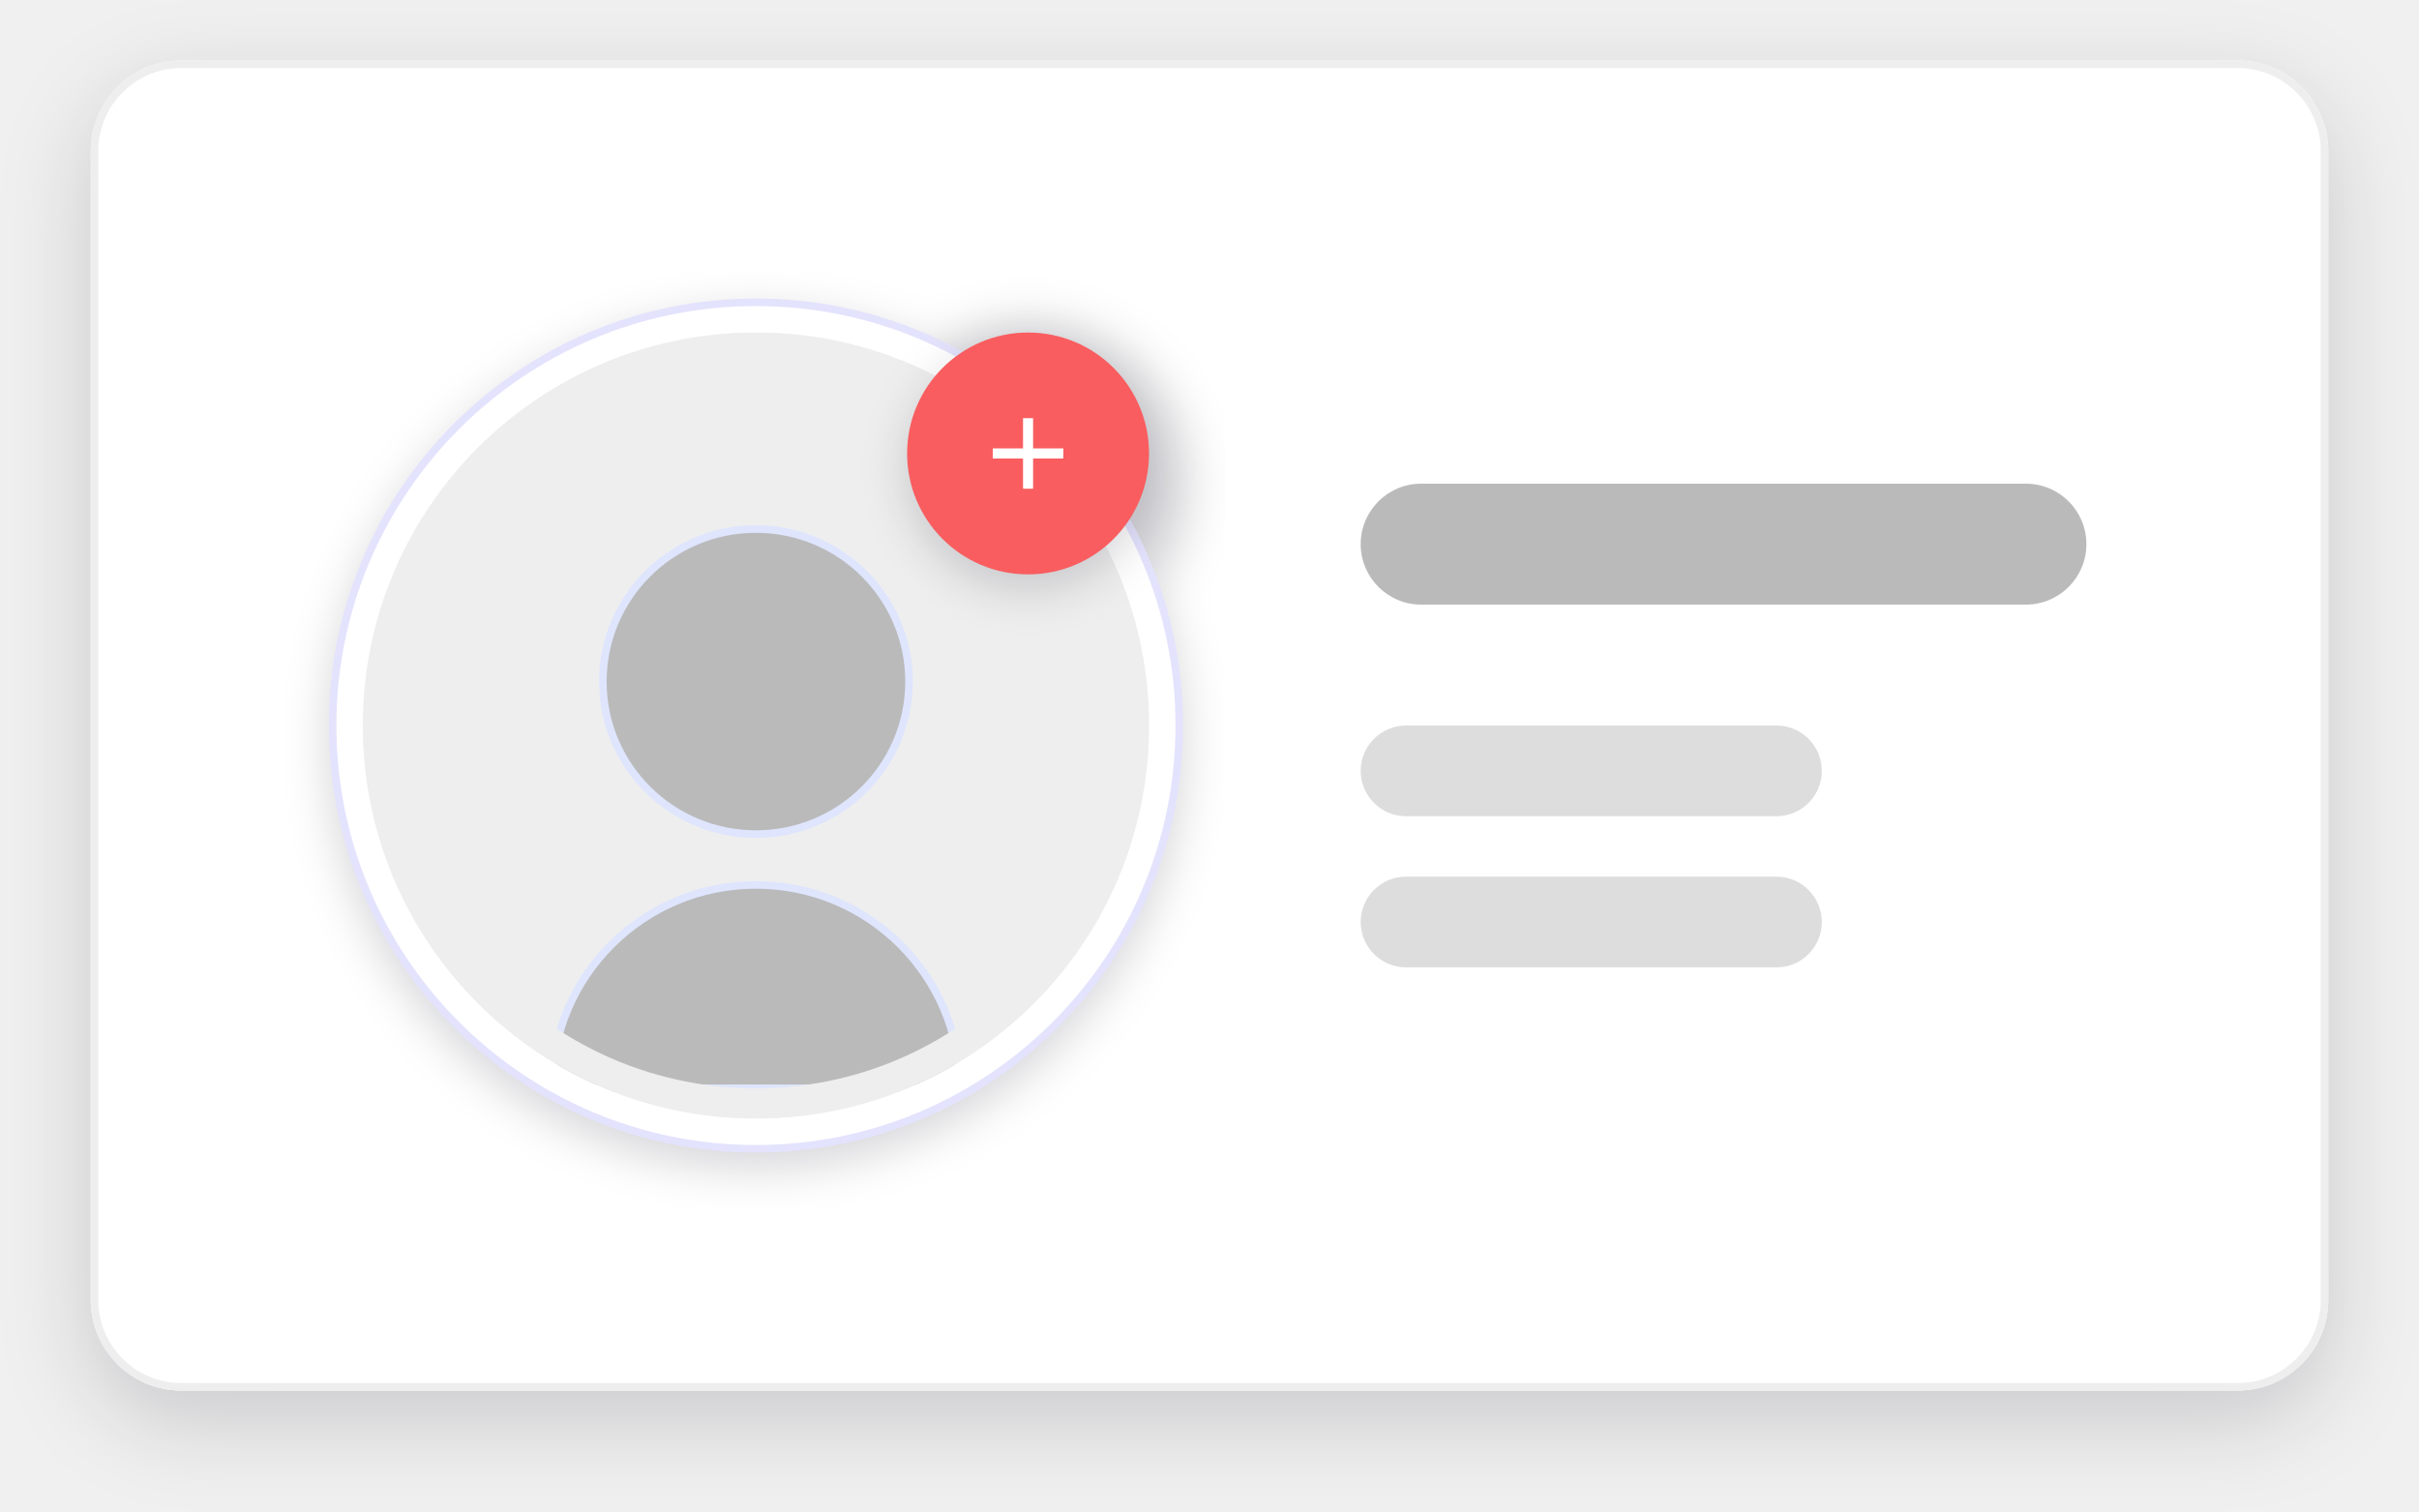
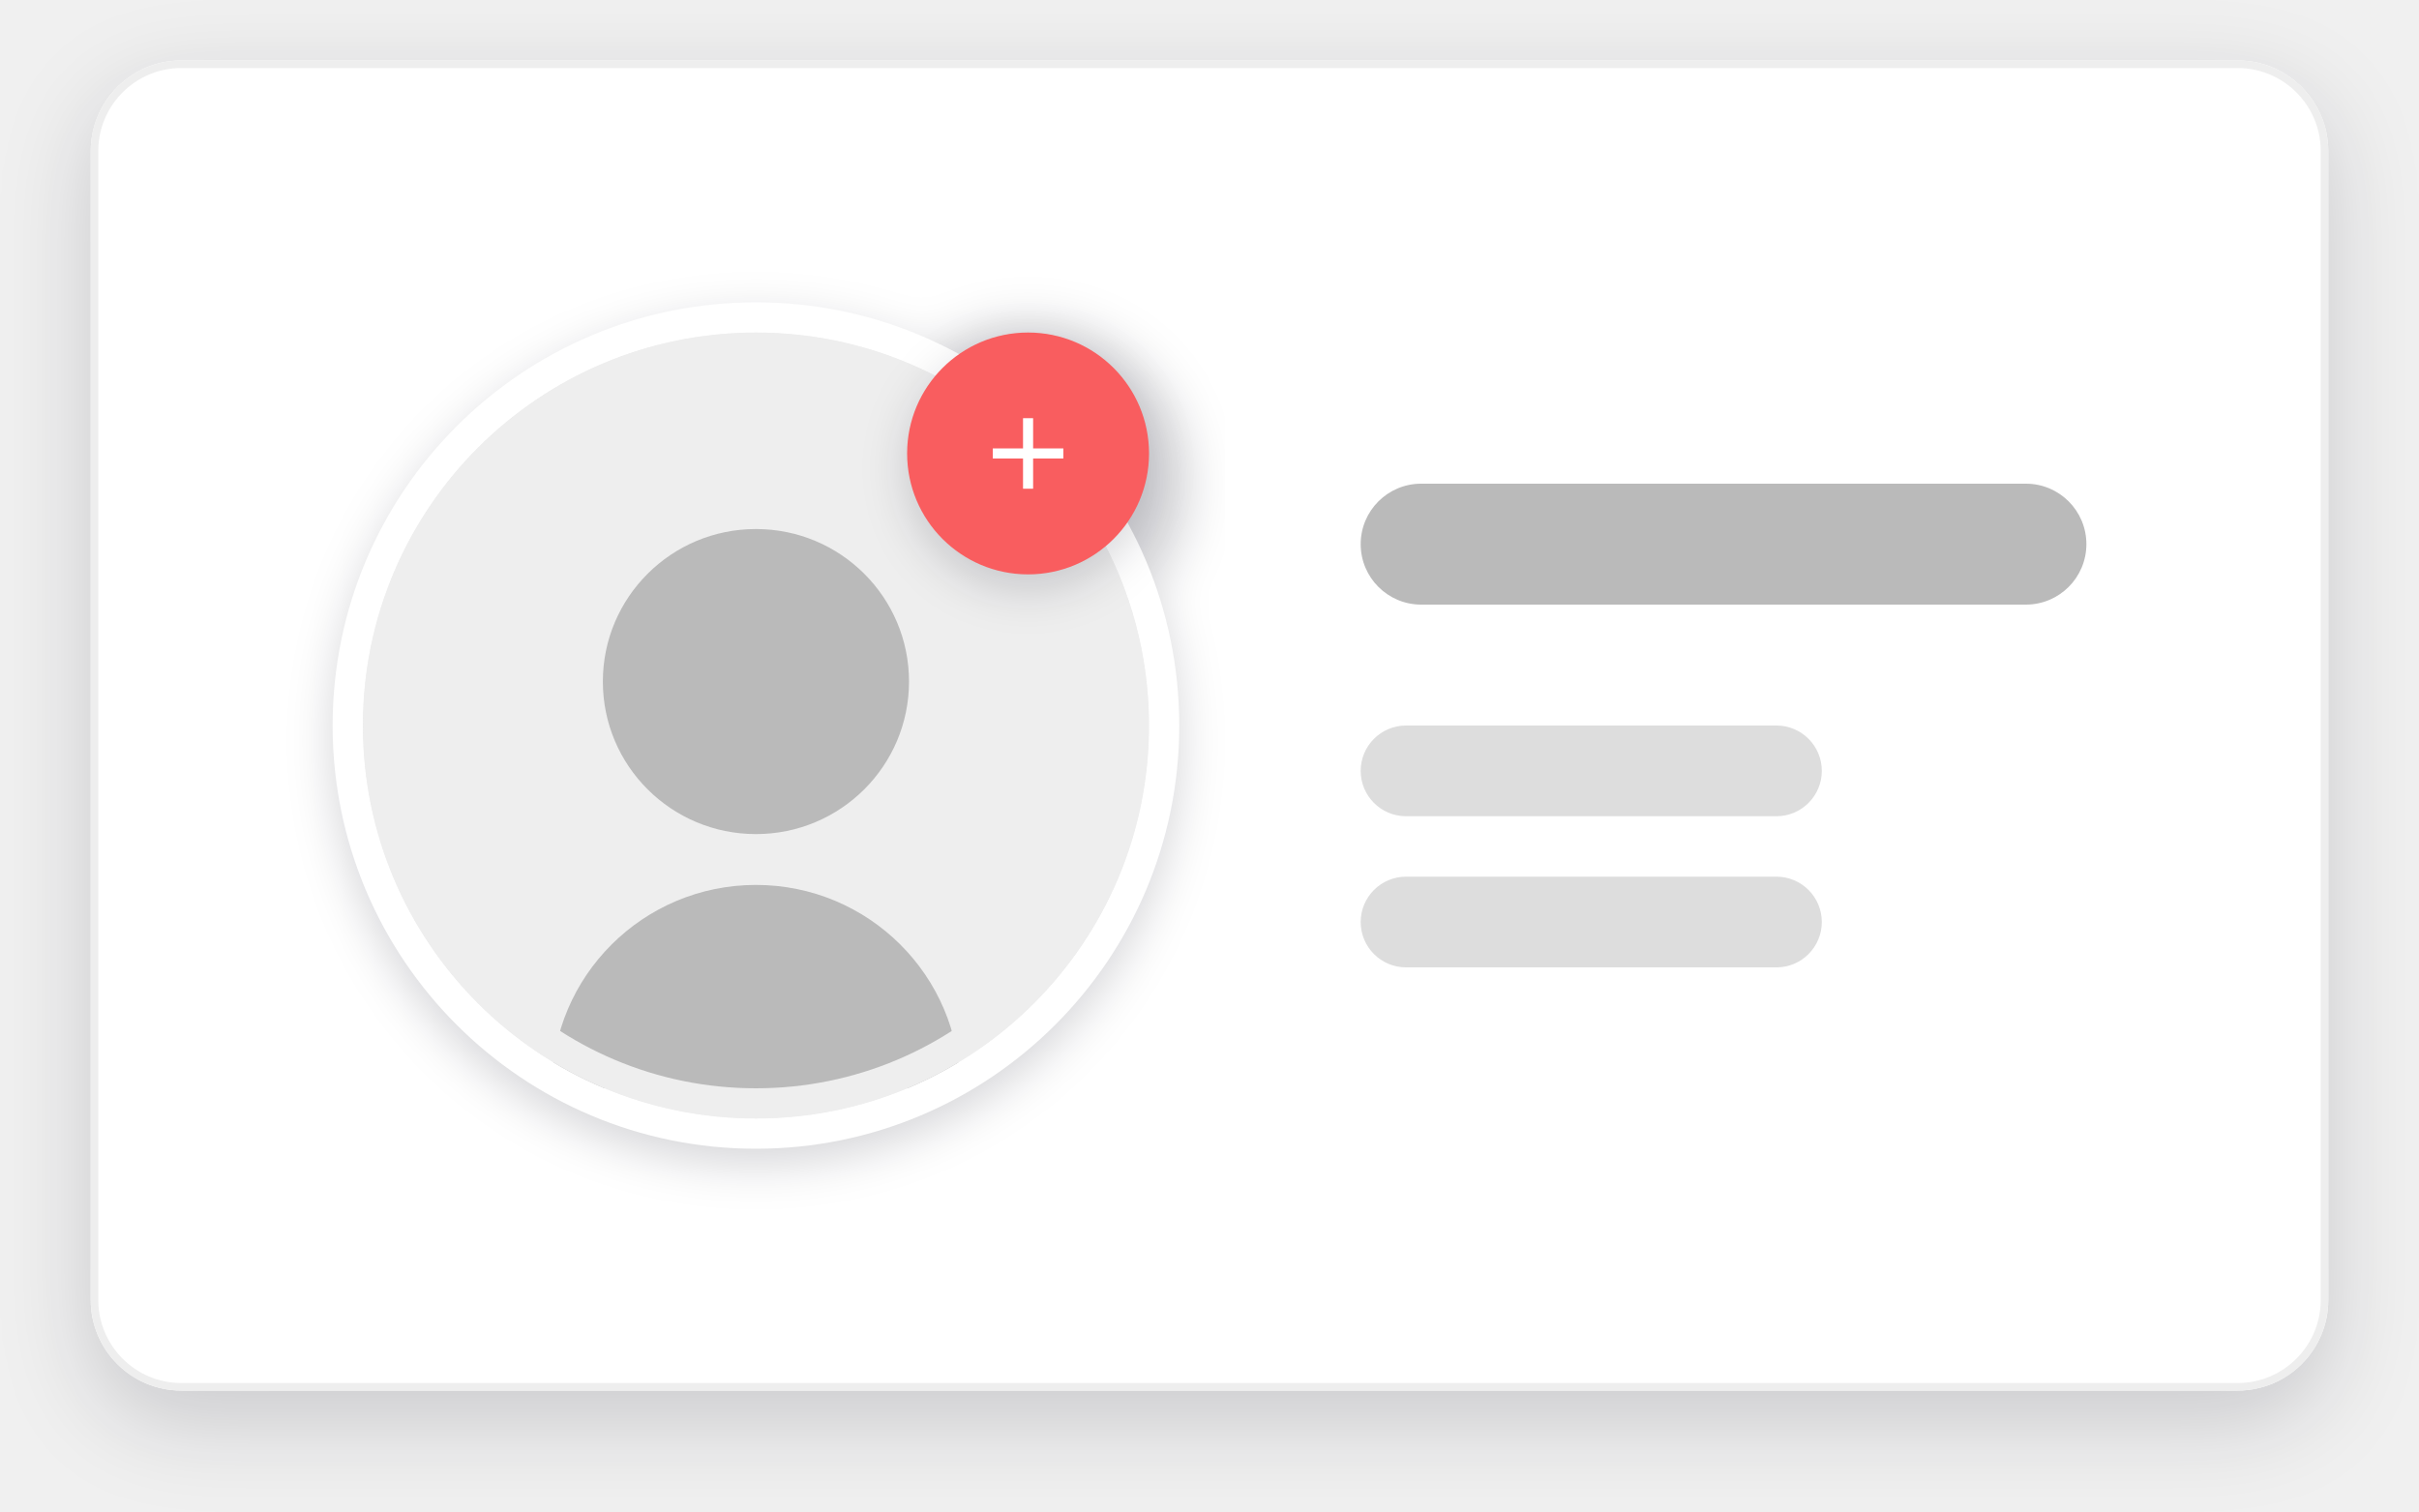
<svg xmlns="http://www.w3.org/2000/svg" width="320" height="200" viewBox="0 0 320 200" fill="none">
-   <g filter="url(#filter0_d_1364_12624)">
+   <g filter="url(#filter0_d_1502_20347)">
    <rect x="12" y="8" width="296" height="176" rx="12" fill="white" />
    <rect x="12.5" y="8.5" width="295" height="175" rx="11.5" stroke="#EEEEEE" />
    <rect x="180" y="64" width="96" height="16" rx="8" fill="#BABABA" />
    <rect x="180" y="96" width="61" height="12" rx="6" fill="#DDDDDD" />
    <rect x="180" y="116" width="61" height="12" rx="6" fill="#DDDDDD" />
-     <g filter="url(#filter1_d_1364_12624)">
+     <g filter="url(#filter1_d_1502_20347)">
      <circle cx="100" cy="96" r="56" fill="white" />
-       <circle cx="100" cy="96" r="56" stroke="#E3E3FD" />
      <circle cx="100" cy="96" r="52" fill="#EEEEEE" />
-       <mask id="mask0_1364_12624" style="mask-type:alpha" maskUnits="userSpaceOnUse" x="48" y="44" width="104" height="104">
+       <mask id="mask0_1502_20347" style="mask-type:alpha" maskUnits="userSpaceOnUse" x="48" y="44" width="104" height="104">
        <circle cx="100" cy="96" r="52" fill="#D9D9D9" />
      </mask>
-       <g mask="url(#mask0_1364_12624)">
+       <g mask="url(#mask0_1502_20347)">
        <path d="M79.75 90.182C79.75 101.332 88.812 110.364 100 110.364C111.188 110.364 120.25 101.332 120.25 90.182C120.25 79.031 111.188 70 100 70C88.812 70 79.75 79.031 79.75 90.182Z" fill="#BABABA" />
        <path d="M100 117.091C85.088 117.091 73 129.139 73 144H127C127 129.139 114.912 117.091 100 117.091Z" fill="#BABABA" />
-         <path d="M79.75 90.182C79.75 101.332 88.812 110.364 100 110.364C111.188 110.364 120.25 101.332 120.25 90.182C120.25 79.031 111.188 70 100 70C88.812 70 79.75 79.031 79.75 90.182Z" stroke="#DEE5FD" />
-         <path d="M100 117.091C85.088 117.091 73 129.139 73 144H127C127 129.139 114.912 117.091 100 117.091Z" stroke="#DEE5FD" />
        <circle cx="100" cy="96" r="50" stroke="#EEEEEE" stroke-width="4" />
      </g>
-       <g filter="url(#filter2_d_1364_12624)">
+       <g filter="url(#filter2_d_1502_20347)">
        <rect x="120" y="44" width="32" height="32" rx="16" fill="#F95D5F" />
-         <path fill-rule="evenodd" clip-rule="evenodd" d="M135.333 59.333V55.333H136.666V59.333H140.666V60.666H136.666V64.666H135.333V60.666H131.333V59.333H135.333Z" fill="white" />
+         <path fill-rule="evenodd" clip-rule="evenodd" d="M135.333 59.333V55.333H136.667V59.333H140.667V60.666H136.667V64.666H135.333V60.666H131.333V59.333H135.333Z" fill="white" />
      </g>
    </g>
  </g>
  <defs>
-     <filter id="filter0_d_1364_12624" x="0" y="0" width="320" height="200" filterUnits="userSpaceOnUse" color-interpolation-filters="sRGB">
+     <filter id="filter0_d_1502_20347" x="0" y="0" width="320" height="200" filterUnits="userSpaceOnUse" color-interpolation-filters="sRGB">
      <feFlood flood-opacity="0" result="BackgroundImageFix" />
      <feColorMatrix in="SourceAlpha" type="matrix" values="0 0 0 0 0 0 0 0 0 0 0 0 0 0 0 0 0 0 127 0" result="hardAlpha" />
      <feOffset dy="4" />
      <feGaussianBlur stdDeviation="6" />
      <feColorMatrix type="matrix" values="0 0 0 0 0 0 0 0 0 0 0 0 0 0 0.071 0 0 0 0.16 0" />
-       <feBlend mode="normal" in2="BackgroundImageFix" result="effect1_dropShadow_1364_12624" />
-       <feBlend mode="normal" in="SourceGraphic" in2="effect1_dropShadow_1364_12624" result="shape" />
+       <feBlend mode="normal" in2="BackgroundImageFix" result="effect1_dropShadow_1502_20347" />
+       <feBlend mode="normal" in="SourceGraphic" in2="effect1_dropShadow_1502_20347" result="shape" />
    </filter>
-     <filter id="filter1_d_1364_12624" x="38" y="36" width="124" height="124" filterUnits="userSpaceOnUse" color-interpolation-filters="sRGB">
+     <filter id="filter1_d_1502_20347" x="38" y="36" width="124" height="124" filterUnits="userSpaceOnUse" color-interpolation-filters="sRGB">
      <feFlood flood-opacity="0" result="BackgroundImageFix" />
      <feColorMatrix in="SourceAlpha" type="matrix" values="0 0 0 0 0 0 0 0 0 0 0 0 0 0 0 0 0 0 127 0" result="hardAlpha" />
      <feOffset dy="2" />
      <feGaussianBlur stdDeviation="3" />
      <feColorMatrix type="matrix" values="0 0 0 0 0 0 0 0 0 0 0 0 0 0 0.071 0 0 0 0.16 0" />
-       <feBlend mode="normal" in2="BackgroundImageFix" result="effect1_dropShadow_1364_12624" />
-       <feBlend mode="normal" in="SourceGraphic" in2="effect1_dropShadow_1364_12624" result="shape" />
+       <feBlend mode="normal" in2="BackgroundImageFix" result="effect1_dropShadow_1502_20347" />
+       <feBlend mode="normal" in="SourceGraphic" in2="effect1_dropShadow_1502_20347" result="shape" />
    </filter>
-     <filter id="filter2_d_1364_12624" x="114" y="40" width="44" height="44" filterUnits="userSpaceOnUse" color-interpolation-filters="sRGB">
+     <filter id="filter2_d_1502_20347" x="114" y="40" width="44" height="44" filterUnits="userSpaceOnUse" color-interpolation-filters="sRGB">
      <feFlood flood-opacity="0" result="BackgroundImageFix" />
      <feColorMatrix in="SourceAlpha" type="matrix" values="0 0 0 0 0 0 0 0 0 0 0 0 0 0 0 0 0 0 127 0" result="hardAlpha" />
      <feOffset dy="2" />
      <feGaussianBlur stdDeviation="3" />
      <feColorMatrix type="matrix" values="0 0 0 0 0 0 0 0 0 0 0 0 0 0 0.071 0 0 0 0.16 0" />
-       <feBlend mode="normal" in2="BackgroundImageFix" result="effect1_dropShadow_1364_12624" />
-       <feBlend mode="normal" in="SourceGraphic" in2="effect1_dropShadow_1364_12624" result="shape" />
+       <feBlend mode="normal" in2="BackgroundImageFix" result="effect1_dropShadow_1502_20347" />
+       <feBlend mode="normal" in="SourceGraphic" in2="effect1_dropShadow_1502_20347" result="shape" />
    </filter>
  </defs>
</svg>
